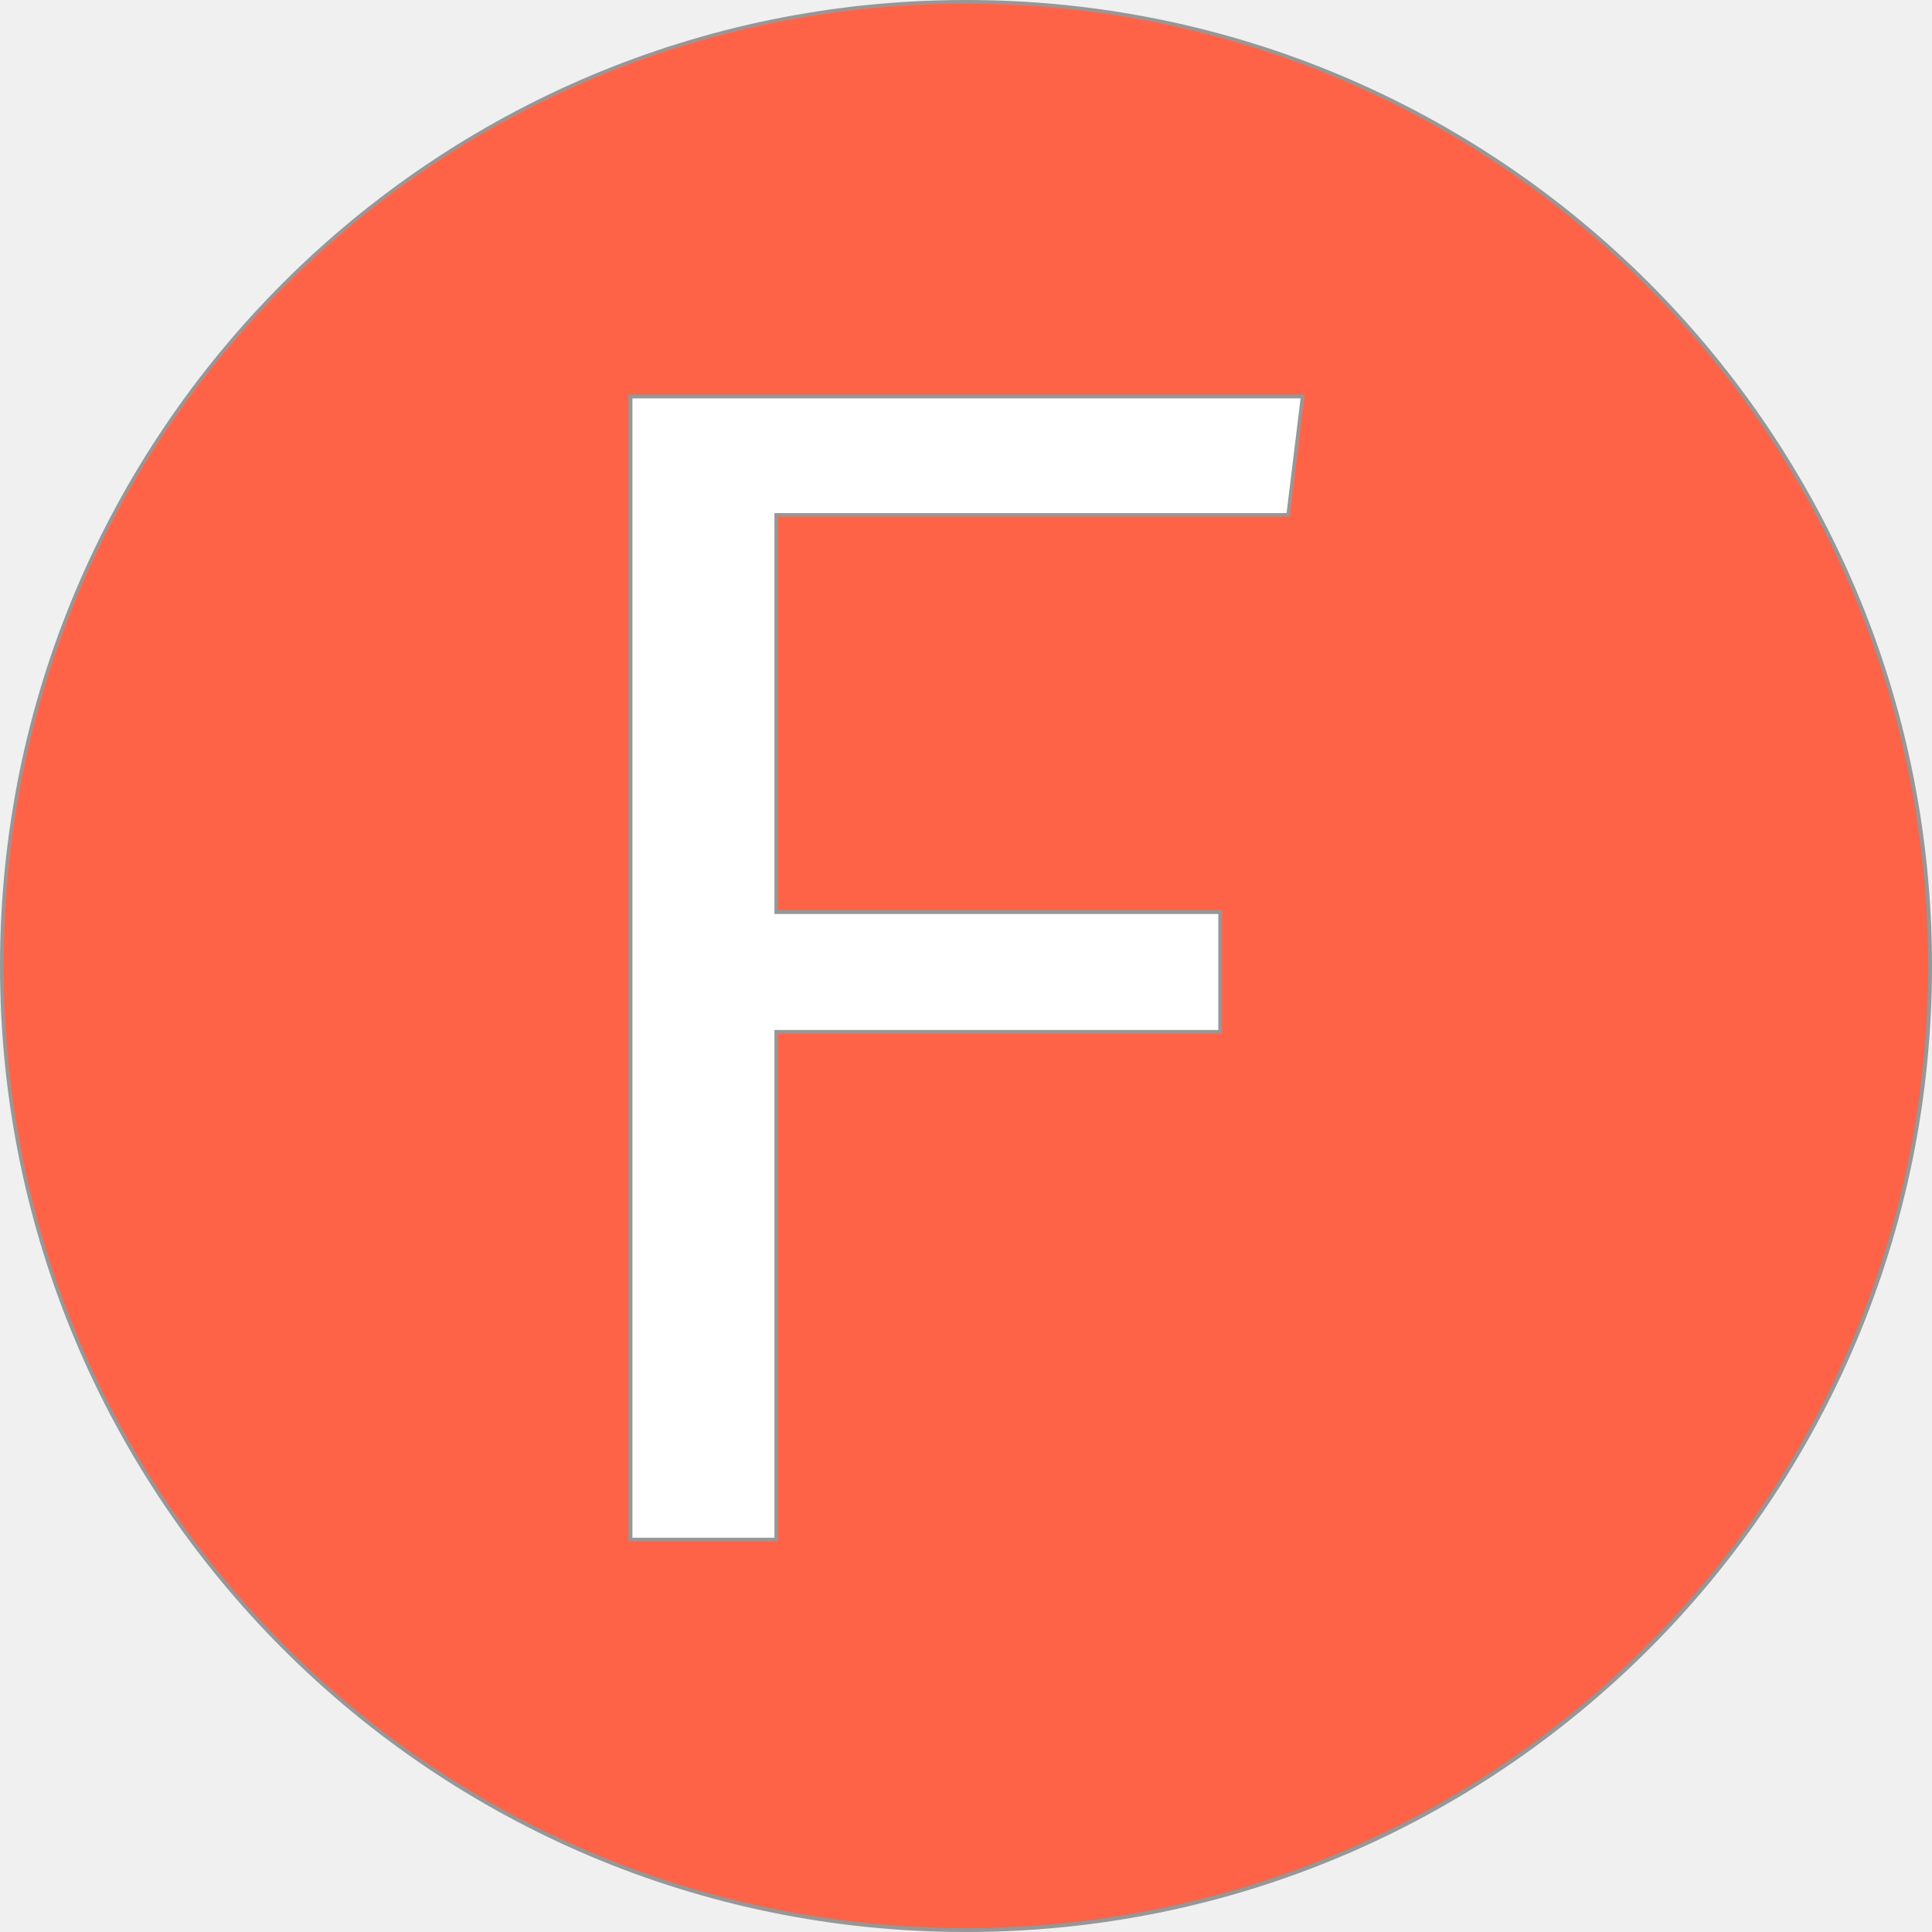
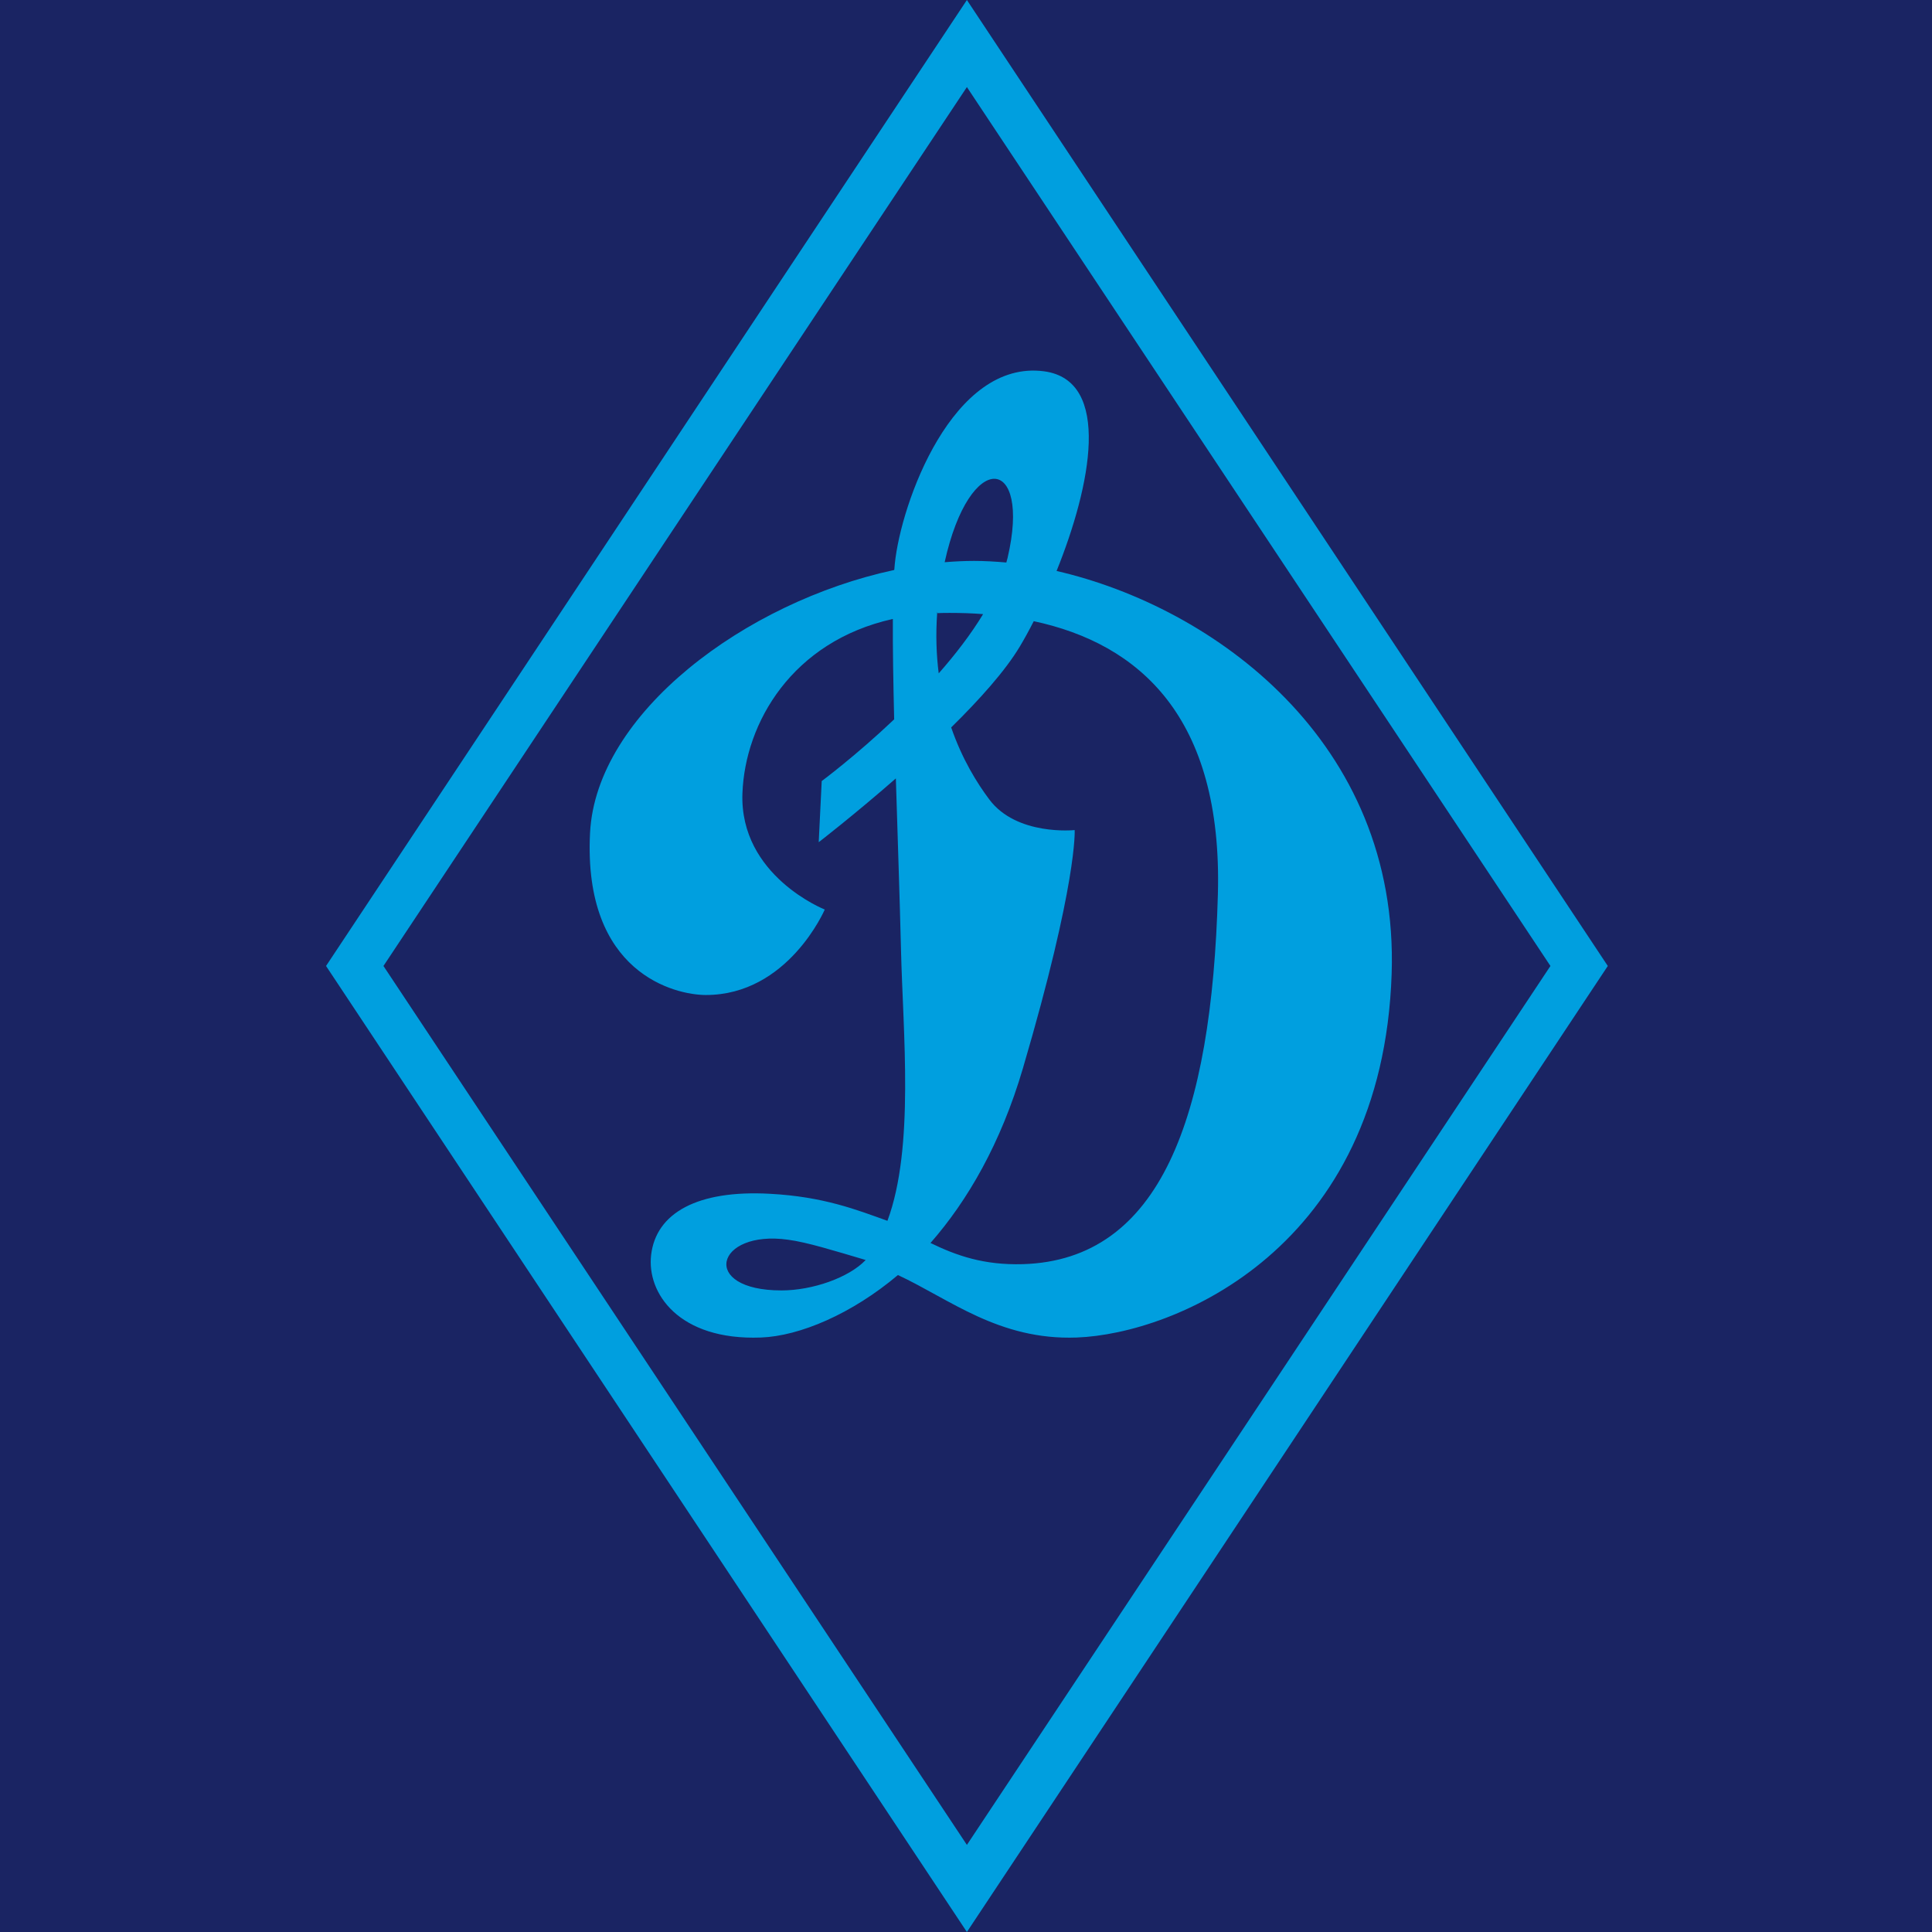
- <svg xmlns="http://www.w3.org/2000/svg" width="512px" height="512px" viewBox="0 0 512 512" version="1.1">
-   <g id="Page-1" stroke="none" stroke-width="1" fill="none" fill-rule="evenodd">
-     <g id="Group" stroke="#979797">
-       <circle id="Oval" fill="#FF6347" cx="256" cy="256" r="255.5" />
-       <polygon id="Path" fill="#FFFFFF" points="167.099 408.013 167.099 105.084 345.229 105.084 341.398 136.467 205.73 136.467 205.73 241.723 323.369 241.723 323.369 273.455 205.73 273.455 205.73 408.013" />
-     </g>
-   </g>
+ <svg xmlns="http://www.w3.org/2000/svg" width="300" height="300" viewBox="0 0 300 300" fill="none">
+   <rect width="300" height="300" fill="#1A2463" />
+   <path d="M164.065 88.66C169.382 75.479 172.702 59.092 162.135 57.657C147.94 55.765 139.897 78.093 138.943 87.571C138.913 87.864 138.89 88.164 138.868 88.465L138.838 88.495V88.51C115.691 93.474 92.552 110.785 91.62 129.351C90.531 151.168 104.869 154.503 109.608 154.503C122.375 154.503 128.068 141.232 128.068 141.232C128.068 141.232 114.812 136.005 115.285 123.178C115.691 112.25 122.983 99.61 138.605 96.118L138.642 96.133C138.612 100.549 138.71 105.919 138.845 111.702C132.814 117.417 127.595 121.285 127.595 121.285L127.129 130.778C127.129 130.778 132.604 126.557 139.108 120.872C139.386 129.974 139.709 139.407 139.904 147.376C140.205 160.324 142.03 178.198 137.801 189.569C133.032 187.856 127.873 185.814 119.559 185.371C108.233 184.747 101.864 188.39 101.106 194.864C100.407 200.759 105.357 208.164 118.139 207.691C124.178 207.473 132.281 204.019 139.431 197.988C147.475 201.728 155.105 208.127 167.182 207.691C182.435 207.128 214.685 193.902 216.096 151.191C217.283 115.111 188.451 94.278 164.065 88.66ZM156.457 86.625C156.404 86.858 156.322 87.12 156.262 87.346C154.542 87.195 152.867 87.098 151.252 87.098C149.758 87.098 148.233 87.173 146.686 87.301C150.584 69.584 160.19 70.703 156.457 86.625ZM145.469 95.217L145.544 95.006C145.544 95.081 145.537 95.141 145.522 95.209C146.168 95.179 146.806 95.171 147.46 95.171C149.21 95.171 150.937 95.224 152.657 95.359C150.742 98.521 148.323 101.653 145.762 104.559C145.402 101.705 145.282 98.596 145.522 95.209C145.507 95.217 145.484 95.217 145.469 95.217ZM121.346 200.376C108.564 200.376 111.095 190.913 122.383 192.505C125.319 192.896 129.525 194.203 134.422 195.652C131.823 198.386 126.183 200.376 121.346 200.376ZM189.112 138.859C188.166 173.519 180.197 195.66 158.83 196.298C152.739 196.471 148.504 194.961 144.486 193.009C150.261 186.429 155.413 177.522 158.83 165.911C167.347 136.959 166.874 128.893 166.874 128.893C166.874 128.893 157.876 129.839 153.618 124.139C151.74 121.638 149.405 117.905 147.7 112.956C152.086 108.645 156.096 104.169 158.35 100.406C159.041 99.25 159.784 97.905 160.52 96.456C176.84 99.948 189.87 111.274 189.112 138.859Z" fill="#009FDF" />
+   <path d="M150.139 0L50.627 149.996L150.139 300L249.658 149.996L150.139 0ZM59.542 149.996L150.139 13.519L240.751 149.996L150.139 286.474L59.542 149.996Z" fill="#009FDF" />
</svg>
